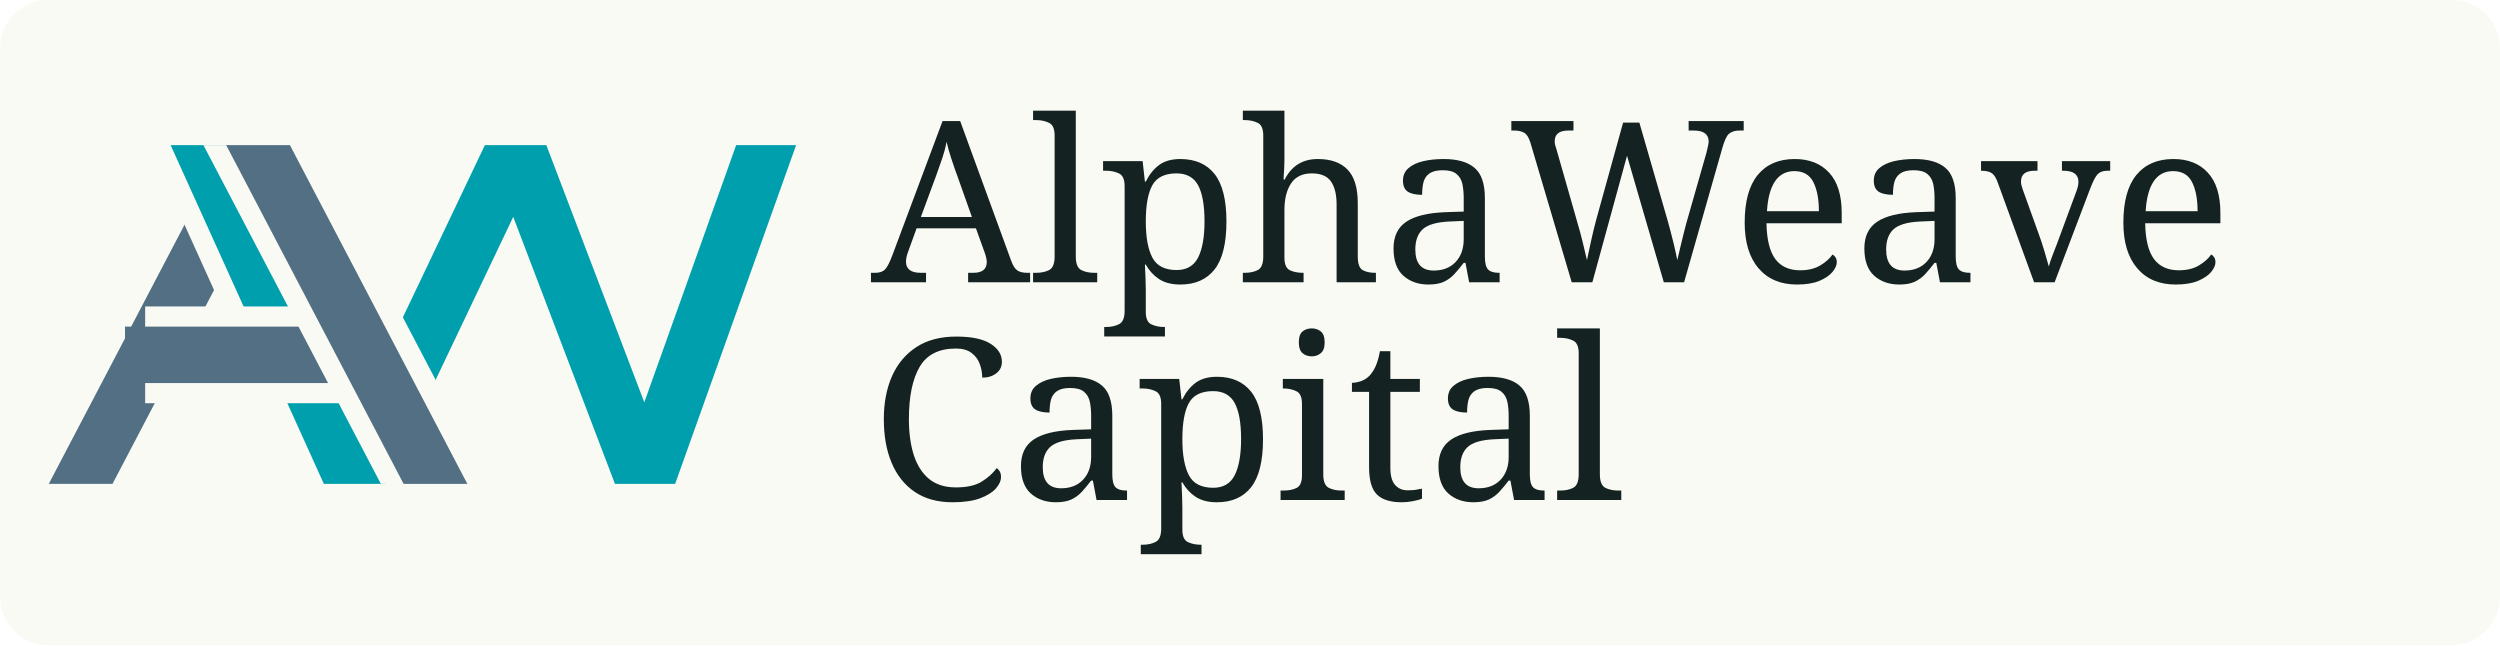
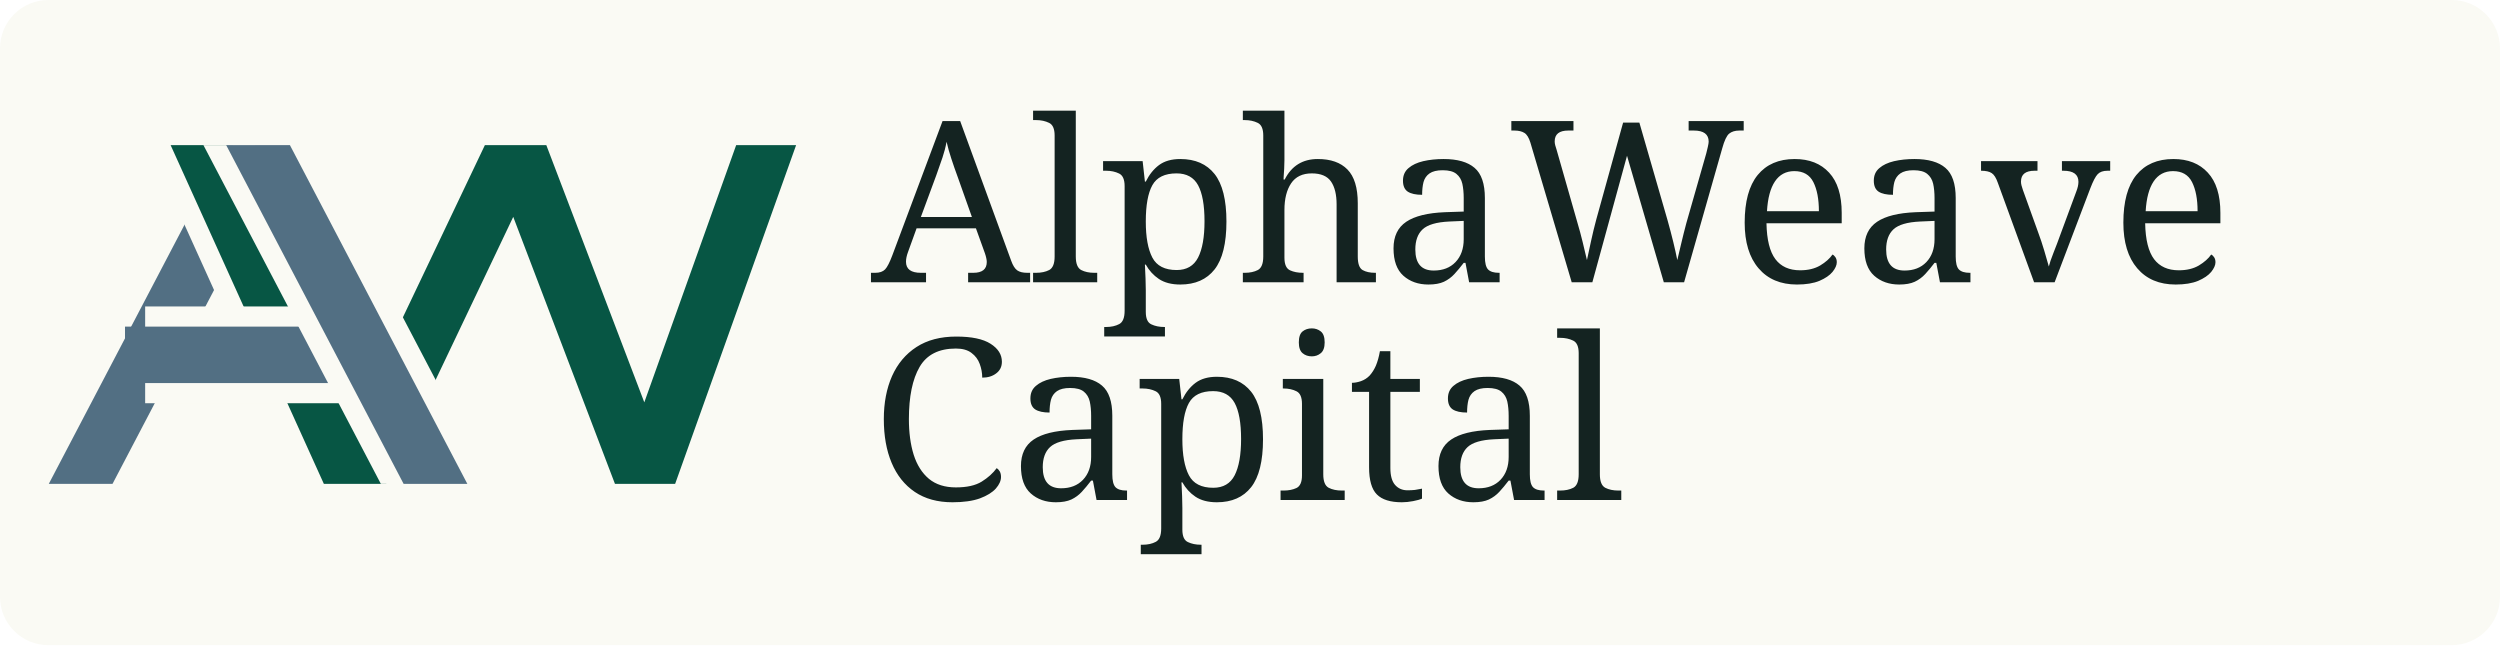
<svg xmlns="http://www.w3.org/2000/svg" viewBox="0 0 310 80" role="img" aria-label="AlphaWeave Capital">
  <rect width="310" height="80" rx="6" fill="#fafaf4" />
  <defs>
    <clipPath id="monogram-height">
      <rect x="0" y="18" width="106" height="42" />
    </clipPath>
  </defs>
  <g clip-path="url(#monogram-height)" fill="none" stroke-linecap="square" stroke-linejoin="miter">
    <path d="M10 60 32 18 54 60" stroke="#526F83" stroke-width="7" />
    <path d="M25 18 44 60 64 18 80 60 95 18" stroke="#fafaf4" stroke-width="12" />
-     <path d="M25 18 44 60 64 18 80 60 95 18" stroke="#009FAD" stroke-width="7" />
+     <path d="M25 18 44 60 64 18 80 60 95 18" stroke="#075644" stroke-width="7" />
    <path d="M24 44h19" stroke="#fafaf4" stroke-width="12" />
    <path d="M19 44h26" stroke="#526F83" stroke-width="7" />
    <path d="M32 18 54 60" stroke="#fafaf4" stroke-width="12" />
    <path d="M32 18 54 60" stroke="#526F83" stroke-width="7" />
  </g>
  <text x="108" y="35" font-family="Georgia,serif" font-size="28" fill="#142321">AlphaWeave</text>
  <text x="108" y="62" font-family="Georgia,serif" font-size="28" fill="#142321">Capital</text>
</svg>
